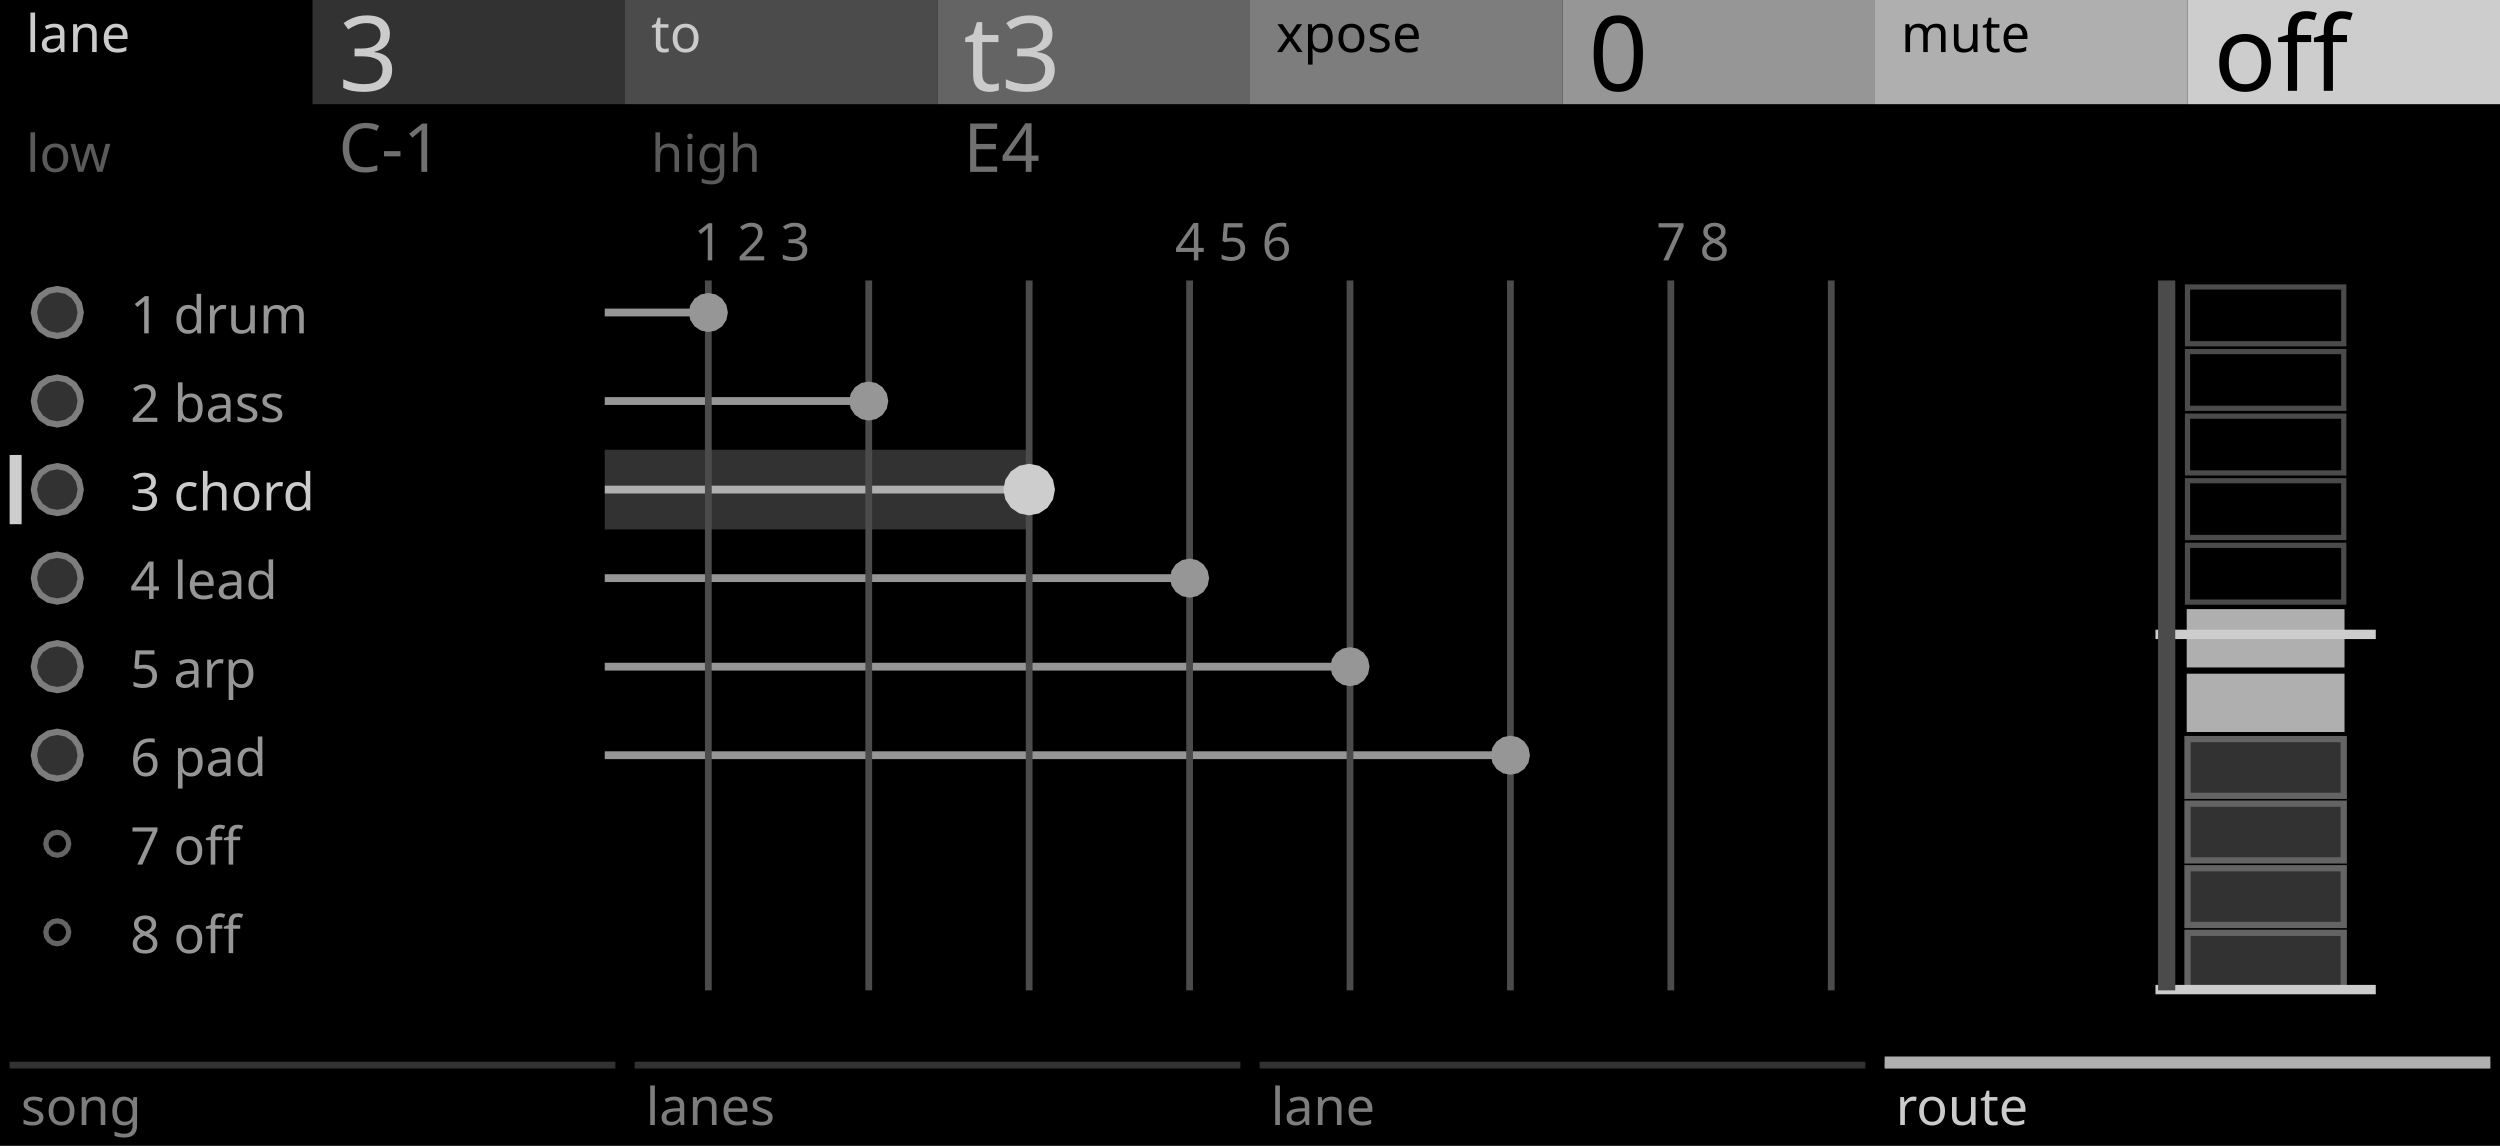
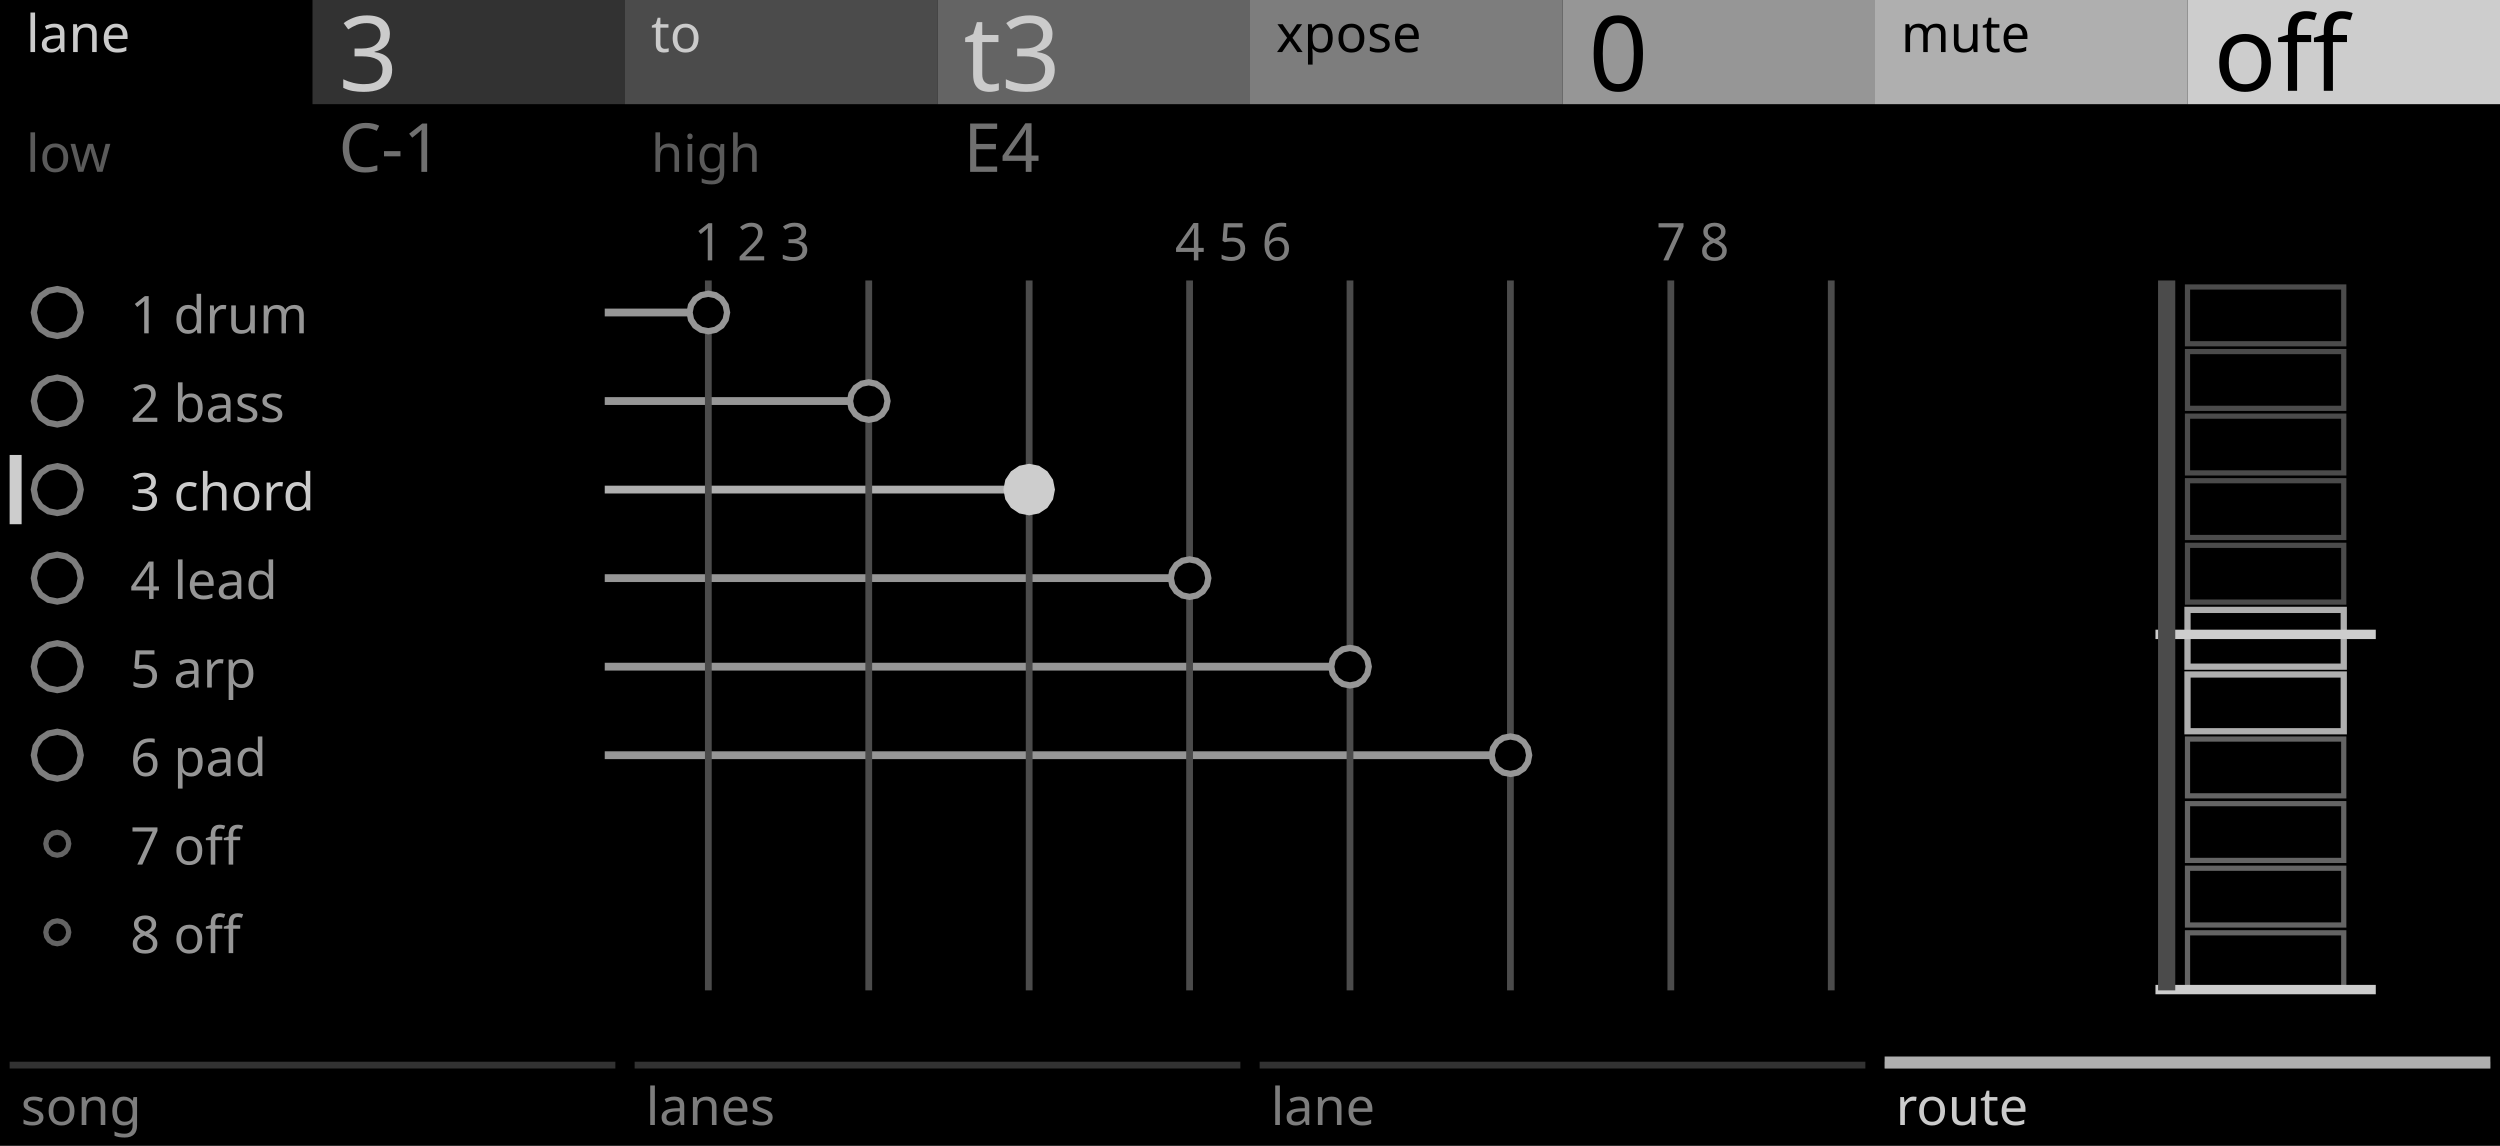
<svg xmlns="http://www.w3.org/2000/svg" width="480" height="220" viewBox="0 0 480 220">
  <g id="preview_canvas">
    <rect x="0" y="0" width="480" height="220" fill="#000000" stroke="none" />
  </g>
  <g id="preview_header">
    <rect x="0" y="0" width="60" height="20" fill="#000000" stroke="none" />
    <rect x="60" y="0" width="60" height="20" fill="#323232" stroke="none" />
    <rect x="120" y="0" width="60" height="20" fill="#4B4B4B" stroke="none" />
    <rect x="180" y="0" width="60" height="20" fill="#646464" stroke="none" />
    <rect x="240" y="0" width="60" height="20" fill="#7D7D7D" stroke="none" />
    <rect x="300" y="0" width="60" height="20" fill="#969696" stroke="none" />
    <rect x="360" y="0" width="60" height="20" fill="#AFAFAF" stroke="none" />
    <rect x="420" y="0" width="60" height="20" fill="#CDCDCD" stroke="none" />
    <text transform="matrix(1 0 0 1 5 10)" fill="#CBCBCB" stroke="none" font-family="UniversNextPro-Light" font-size="10px">lane</text>
    <text transform="matrix(1 0 0 1 65 17.44)" fill="#CBCBCB" stroke="none" font-family="UniversNextPro-Light" font-size="20px">3</text>
    <text transform="matrix(1 0 0 1 5 33)" fill="#5A5A5A" stroke="none" font-family="UniversNextPro-Light" font-size="10px">low</text>
    <text transform="matrix(1 0 0 1 65 33)" fill="#707070" stroke="none" font-family="UniversNextPro-Light" font-size="13px">C-1</text>
    <text transform="matrix(1 0 0 1 125 10)" fill="#CBCBCB" stroke="none" font-family="UniversNextPro-Light" font-size="10px">to</text>
    <text transform="matrix(1 0 0 1 185 17.44)" fill="#CBCBCB" stroke="none" font-family="UniversNextPro-Light" font-size="20px">t3</text>
    <text transform="matrix(1 0 0 1 125 33)" fill="#5A5A5A" stroke="none" font-family="UniversNextPro-Light" font-size="10px">high</text>
    <text transform="matrix(1 0 0 1 185 33)" fill="#707070" stroke="none" font-family="UniversNextPro-Light" font-size="13px">E4</text>
    <text transform="matrix(1 0 0 1 245 10)" fill="#000000" stroke="none" font-family="UniversNextPro-Light" font-size="10px">xpose</text>
    <text transform="matrix(1 0 0 1 305 17.44)" fill="#000000" stroke="none" font-family="UniversNextPro-Light" font-size="20px">0</text>
    <text transform="matrix(1 0 0 1 245 33)" fill="#5A5A5A" stroke="none" font-family="UniversNextPro-Light" font-size="10px" />
    <text transform="matrix(1 0 0 1 305 33)" fill="#707070" stroke="none" font-family="UniversNextPro-Light" font-size="13px" />
    <text transform="matrix(1 0 0 1 365 10)" fill="#000000" stroke="none" font-family="UniversNextPro-Light" font-size="10px">mute</text>
    <text transform="matrix(1 0 0 1 425 17.44)" fill="#000000" stroke="none" font-family="UniversNextPro-Light" font-size="20px">off</text>
    <text transform="matrix(1 0 0 1 365 33)" fill="#5A5A5A" stroke="none" font-family="UniversNextPro-Light" font-size="10px" />
    <text transform="matrix(1 0 0 1 425 33)" fill="#707070" stroke="none" font-family="UniversNextPro-Light" font-size="13px" />
  </g>
  <path id="cond_palette_0" d="M 700 300 L 704 300 L 704 304 Z" fill="#000000" stroke="#000000" stroke-width="0.2" />
  <path id="cond_palette_1" d="M 708 300 L 712 300 L 712 304 Z" fill="#323232" stroke="#323232" stroke-width="0.3" />
  <path id="cond_palette_2" d="M 716 300 L 720 300 L 720 304 Z" fill="#4B4B4B" stroke="#4B4B4B" stroke-width="0.3" />
  <path id="cond_palette_3" d="M 724 300 L 728 300 L 728 304 Z" fill="#646464" stroke="#646464" stroke-width="0.3" />
  <path id="cond_palette_4" d="M 732 300 L 736 300 L 736 304 Z" fill="#7D7D7D" stroke="#7D7D7D" stroke-width="0.3" />
  <path id="cond_palette_5" d="M 740 300 L 744 300 L 744 304 Z" fill="#969696" stroke="#969696" stroke-width="0.3" />
  <path id="cond_palette_6" d="M 748 300 L 752 300 L 752 304 Z" fill="#AFAFAF" stroke="#AFAFAF" stroke-width="0.3" />
  <path id="cond_palette_7" d="M 756 300 L 760 300 L 760 304 Z" fill="#CDCDCD" stroke="#CDCDCD" stroke-width="0.3" />
  <path id="cond_palette_8" d="M 764 300 L 768 300 L 768 304 Z" fill="#000000" stroke="#4B4B4B" stroke-width="1" />
  <path id="cond_palette_9" d="M 772 300 L 776 300 L 776 304 Z" fill="#000000" stroke="#646464" stroke-width="1" />
-   <path id="cond_palette_10" d="M 780 300 L 784 300 L 784 304 Z" fill="#000000" stroke="#969696" stroke-width="1.2" />
-   <path id="cond_palette_11" d="M 788 300 L 792 300 L 792 304 Z" fill="#323232" stroke="#646464" stroke-width="1.2" />
-   <path id="cond_palette_12" d="M 796 300 L 800 300 L 800 304 Z" fill="#323232" stroke="#7D7D7D" stroke-width="1.2" />
-   <path id="cond_palette_13" d="M 804 300 L 808 300 L 808 304 Z" fill="#323232" stroke="#969696" stroke-width="1.5" />
-   <path id="cond_palette_14" d="M 812 300 L 816 300 L 816 304 Z" fill="#323232" stroke="#CDCDCD" stroke-width="2" />
-   <path id="cond_palette_15" d="M 820 300 L 824 300 L 824 304 Z" fill="#969696" stroke="#AFAFAF" stroke-width="1.2" />
+   <path id="cond_palette_10" d="M 780 300 L 784 300 L 784 304 Z" fill="#000000" stroke="#7D7D7D" stroke-width="1.2" />
+   <path id="cond_palette_11" d="M 788 300 L 792 300 L 792 304 Z" fill="#000000" stroke="#969696" stroke-width="1.2" />
+   <path id="cond_palette_12" d="M 796 300 L 800 300 L 800 304 Z" fill="#000000" stroke="#AFAFAF" stroke-width="1.2" />
+   <path id="cond_palette_13" d="M 804 300 L 808 300 L 808 304 Z" fill="#000000" stroke="#969696" stroke-width="1.5" />
+   <path id="cond_palette_14" d="M 812 300 L 816 300 L 816 304 Z" fill="#000000" stroke="#CDCDCD" stroke-width="2" />
+   <path id="cond_palette_15" d="M 820 300 L 824 300 L 824 304 Z" fill="#000000" stroke="#CDCDCD" stroke-width="1.2" />
  <path d="M 2 204 L 118 204 L 118 205 L 2 205 Z" fill="#323232" stroke="#323232" stroke-width="0.3" />
  <path d="M 122 204 L 238 204 L 238 205 L 122 205 Z" fill="#323232" stroke="#323232" stroke-width="0.3" />
  <path d="M 242 204 L 358 204 L 358 205 L 242 205 Z" fill="#323232" stroke="#323232" stroke-width="0.3" />
  <path d="M 362 204 L 478 204 L 478 205 L 362 205 Z" fill="#323232" stroke="#323232" stroke-width="0.3" />
-   <path id="cond_node_35" transform="matrix(1 0 0 1 197.6 94)" d="M -400 -7.5 L 0 -7.5 L 0 7.5 L -400 7.5 Z" fill="#323232" stroke="#323232" stroke-width="0.3" />
-   <path id="cond_node_36" transform="matrix(1 0 0 1 136 60)" d="M -400 -0.6 L 0 -0.6 L 0 0.6 L -400 0.6 Z" fill="#969696" stroke="#969696" stroke-width="0.3" />
-   <path id="cond_node_37" transform="matrix(1 0 0 1 166.8 77)" d="M -400 -0.6 L 0 -0.6 L 0 0.6 L -400 0.6 Z" fill="#969696" stroke="#969696" stroke-width="0.3" />
-   <path id="cond_node_38" transform="matrix(1 0 0 1 197.6 94)" d="M -400 -0.6 L 0 -0.6 L 0 0.6 L -400 0.6 Z" fill="#AFAFAF" stroke="#AFAFAF" stroke-width="0.3" />
-   <path id="cond_node_39" transform="matrix(1 0 0 1 228.4 111)" d="M -400 -0.6 L 0 -0.6 L 0 0.6 L -400 0.6 Z" fill="#969696" stroke="#969696" stroke-width="0.3" />
-   <path id="cond_node_40" transform="matrix(1 0 0 1 259.2 128)" d="M -400 -0.6 L 0 -0.6 L 0 0.6 L -400 0.6 Z" fill="#969696" stroke="#969696" stroke-width="0.3" />
-   <path id="cond_node_41" transform="matrix(1 0 0 1 290 145)" d="M -400 -0.6 L 0 -0.6 L 0 0.6 L -400 0.6 Z" fill="#969696" stroke="#969696" stroke-width="0.3" />
-   <path id="cond_node_42" transform="matrix(1 0 0 1 110 162)" d="M -400 -0.6 L 0 -0.6 L 0 0.6 L -400 0.6 Z" fill="#646464" stroke="#646464" stroke-width="0.3" />
-   <path id="cond_node_43" transform="matrix(1 0 0 1 110 179)" d="M -400 -0.6 L 0 -0.6 L 0 0.6 L -400 0.6 Z" fill="#646464" stroke="#646464" stroke-width="0.3" />
-   <path id="cond_node_44" transform="matrix(1 0 0 1 0 52)" d="M 0 0 L 116 0 L 116 144 L 0 144 Z" fill="#000000" stroke="#000000" stroke-width="0.2" />
-   <path id="cond_node_45" transform="matrix(1 0 0 1 420 190)" d="M 0 -10.9 L 30 -10.9 L 30 0 L 0 0 Z" fill="#323232" stroke="#646464" stroke-width="1.2" />
-   <path id="cond_node_46" transform="matrix(1 0 0 1 420 177.6)" d="M 0 -10.9 L 30 -10.9 L 30 0 L 0 0 Z" fill="#323232" stroke="#646464" stroke-width="1.2" />
-   <path id="cond_node_47" transform="matrix(1 0 0 1 420 165.2)" d="M 0 -10.9 L 30 -10.9 L 30 0 L 0 0 Z" fill="#323232" stroke="#646464" stroke-width="1.2" />
-   <path id="cond_node_48" transform="matrix(1 0 0 1 420 152.8)" d="M 0 -10.9 L 30 -10.9 L 30 0 L 0 0 Z" fill="#323232" stroke="#646464" stroke-width="1.2" />
-   <path id="cond_node_49" transform="matrix(1 0 0 1 420 140.4)" d="M 0 -10.9 L 30 -10.9 L 30 0 L 0 0 Z" fill="#AFAFAF" stroke="#AFAFAF" stroke-width="0.3" />
-   <path id="cond_node_50" transform="matrix(1 0 0 1 420 128)" d="M 0 -10.9 L 30 -10.9 L 30 0 L 0 0 Z" fill="#AFAFAF" stroke="#AFAFAF" stroke-width="0.3" />
-   <path id="cond_node_51" transform="matrix(1 0 0 1 420 115.6)" d="M 0 -10.9 L 30 -10.9 L 30 0 L 0 0 Z" fill="#000000" stroke="#4B4B4B" stroke-width="1" />
-   <path id="cond_node_52" transform="matrix(1 0 0 1 420 103.2)" d="M 0 -10.9 L 30 -10.9 L 30 0 L 0 0 Z" fill="#000000" stroke="#4B4B4B" stroke-width="1" />
-   <path id="cond_node_53" transform="matrix(1 0 0 1 420 90.8)" d="M 0 -10.9 L 30 -10.9 L 30 0 L 0 0 Z" fill="#000000" stroke="#4B4B4B" stroke-width="1" />
-   <path id="cond_node_54" transform="matrix(1 0 0 1 420 78.4)" d="M 0 -10.9 L 30 -10.9 L 30 0 L 0 0 Z" fill="#000000" stroke="#4B4B4B" stroke-width="1" />
-   <path id="cond_node_55" transform="matrix(1 0 0 1 420 66)" d="M 0 -10.9 L 30 -10.9 L 30 0 L 0 0 Z" fill="#000000" stroke="#4B4B4B" stroke-width="1" />
-   <path id="cond_node_56" transform="matrix(1 0 0 1 136 54)" d="M -0.5 0 L 0.5 0 L 0.5 136 L -0.5 136 Z" fill="#4B4B4B" stroke="#4B4B4B" stroke-width="0.3" />
-   <path id="cond_node_57" transform="matrix(1 0 0 1 166.8 54)" d="M -0.5 0 L 0.5 0 L 0.5 136 L -0.5 136 Z" fill="#4B4B4B" stroke="#4B4B4B" stroke-width="0.3" />
-   <path id="cond_node_58" transform="matrix(1 0 0 1 197.6 54)" d="M -0.5 0 L 0.5 0 L 0.5 136 L -0.5 136 Z" fill="#4B4B4B" stroke="#4B4B4B" stroke-width="0.3" />
-   <path id="cond_node_59" transform="matrix(1 0 0 1 228.4 54)" d="M -0.5 0 L 0.5 0 L 0.5 136 L -0.5 136 Z" fill="#4B4B4B" stroke="#4B4B4B" stroke-width="0.3" />
-   <path id="cond_node_60" transform="matrix(1 0 0 1 259.2 54)" d="M -0.5 0 L 0.5 0 L 0.5 136 L -0.5 136 Z" fill="#4B4B4B" stroke="#4B4B4B" stroke-width="0.3" />
-   <path id="cond_node_61" transform="matrix(1 0 0 1 290 54)" d="M -0.5 0 L 0.5 0 L 0.5 136 L -0.5 136 Z" fill="#4B4B4B" stroke="#4B4B4B" stroke-width="0.3" />
-   <path id="cond_node_62" transform="matrix(1 0 0 1 320.8 54)" d="M -0.5 0 L 0.5 0 L 0.5 136 L -0.5 136 Z" fill="#4B4B4B" stroke="#4B4B4B" stroke-width="0.3" />
-   <path id="cond_node_63" transform="matrix(1 0 0 1 351.6 54)" d="M -0.5 0 L 0.5 0 L 0.5 136 L -0.5 136 Z" fill="#4B4B4B" stroke="#4B4B4B" stroke-width="0.3" />
-   <path id="cond_node_86" transform="matrix(1 0 0 1 136 60)" d="M 0 -3.6 L 1.378 -3.326 L 2.546 -2.546 L 3.326 -1.378 L 3.6 0 L 3.326 1.378 L 2.546 2.546 L 1.378 3.326 L 0 3.6 L -1.378 3.326 L -2.546 2.546 L -3.326 1.378 L -3.6 0 L -3.326 -1.378 L -2.546 -2.546 L -1.378 -3.326 Z" fill="#969696" stroke="#969696" stroke-width="0.3" />
-   <path id="cond_node_87" transform="matrix(1 0 0 1 166.8 77)" d="M 0 -3.6 L 1.378 -3.326 L 2.546 -2.546 L 3.326 -1.378 L 3.6 0 L 3.326 1.378 L 2.546 2.546 L 1.378 3.326 L 0 3.6 L -1.378 3.326 L -2.546 2.546 L -3.326 1.378 L -3.6 0 L -3.326 -1.378 L -2.546 -2.546 L -1.378 -3.326 Z" fill="#969696" stroke="#969696" stroke-width="0.3" />
-   <path id="cond_node_88" transform="matrix(1 0 0 1 197.6 94)" d="M 0 -4.8 L 1.837 -4.435 L 3.394 -3.394 L 4.435 -1.837 L 4.8 0 L 4.435 1.837 L 3.394 3.394 L 1.837 4.435 L 0 4.8 L -1.837 4.435 L -3.394 3.394 L -4.435 1.837 L -4.8 0 L -4.435 -1.837 L -3.394 -3.394 L -1.837 -4.435 Z" fill="#CDCDCD" stroke="#CDCDCD" stroke-width="0.3" />
-   <path id="cond_node_89" transform="matrix(1 0 0 1 228.4 111)" d="M 0 -3.6 L 1.378 -3.326 L 2.546 -2.546 L 3.326 -1.378 L 3.6 0 L 3.326 1.378 L 2.546 2.546 L 1.378 3.326 L 0 3.6 L -1.378 3.326 L -2.546 2.546 L -3.326 1.378 L -3.6 0 L -3.326 -1.378 L -2.546 -2.546 L -1.378 -3.326 Z" fill="#969696" stroke="#969696" stroke-width="0.3" />
-   <path id="cond_node_90" transform="matrix(1 0 0 1 259.2 128)" d="M 0 -3.6 L 1.378 -3.326 L 2.546 -2.546 L 3.326 -1.378 L 3.6 0 L 3.326 1.378 L 2.546 2.546 L 1.378 3.326 L 0 3.6 L -1.378 3.326 L -2.546 2.546 L -3.326 1.378 L -3.6 0 L -3.326 -1.378 L -2.546 -2.546 L -1.378 -3.326 Z" fill="#969696" stroke="#969696" stroke-width="0.3" />
-   <path id="cond_node_91" transform="matrix(1 0 0 1 290 145)" d="M 0 -3.6 L 1.378 -3.326 L 2.546 -2.546 L 3.326 -1.378 L 3.6 0 L 3.326 1.378 L 2.546 2.546 L 1.378 3.326 L 0 3.6 L -1.378 3.326 L -2.546 2.546 L -3.326 1.378 L -3.6 0 L -3.326 -1.378 L -2.546 -2.546 L -1.378 -3.326 Z" fill="#969696" stroke="#969696" stroke-width="0.3" />
-   <path id="cond_node_218" transform="matrix(1 0 0 1 11 60)" d="M 0 -4.5 L 1.722 -4.157 L 3.182 -3.182 L 4.157 -1.722 L 4.5 0 L 4.157 1.722 L 3.182 3.182 L 1.722 4.157 L 0 4.5 L -1.722 4.157 L -3.182 3.182 L -4.157 1.722 L -4.5 0 L -4.157 -1.722 L -3.182 -3.182 L -1.722 -4.157 Z" fill="#323232" stroke="#7D7D7D" stroke-width="1.2" />
-   <path id="cond_node_219" transform="matrix(1 0 0 1 11 77)" d="M 0 -4.5 L 1.722 -4.157 L 3.182 -3.182 L 4.157 -1.722 L 4.5 0 L 4.157 1.722 L 3.182 3.182 L 1.722 4.157 L 0 4.5 L -1.722 4.157 L -3.182 3.182 L -4.157 1.722 L -4.5 0 L -4.157 -1.722 L -3.182 -3.182 L -1.722 -4.157 Z" fill="#323232" stroke="#7D7D7D" stroke-width="1.2" />
-   <path id="cond_node_220" transform="matrix(1 0 0 1 11 94)" d="M 0 -4.5 L 1.722 -4.157 L 3.182 -3.182 L 4.157 -1.722 L 4.5 0 L 4.157 1.722 L 3.182 3.182 L 1.722 4.157 L 0 4.5 L -1.722 4.157 L -3.182 3.182 L -4.157 1.722 L -4.5 0 L -4.157 -1.722 L -3.182 -3.182 L -1.722 -4.157 Z" fill="#323232" stroke="#7D7D7D" stroke-width="1.2" />
-   <path id="cond_node_221" transform="matrix(1 0 0 1 11 111)" d="M 0 -4.5 L 1.722 -4.157 L 3.182 -3.182 L 4.157 -1.722 L 4.5 0 L 4.157 1.722 L 3.182 3.182 L 1.722 4.157 L 0 4.5 L -1.722 4.157 L -3.182 3.182 L -4.157 1.722 L -4.5 0 L -4.157 -1.722 L -3.182 -3.182 L -1.722 -4.157 Z" fill="#323232" stroke="#7D7D7D" stroke-width="1.2" />
-   <path id="cond_node_222" transform="matrix(1 0 0 1 11 128)" d="M 0 -4.5 L 1.722 -4.157 L 3.182 -3.182 L 4.157 -1.722 L 4.5 0 L 4.157 1.722 L 3.182 3.182 L 1.722 4.157 L 0 4.5 L -1.722 4.157 L -3.182 3.182 L -4.157 1.722 L -4.5 0 L -4.157 -1.722 L -3.182 -3.182 L -1.722 -4.157 Z" fill="#323232" stroke="#7D7D7D" stroke-width="1.2" />
-   <path id="cond_node_223" transform="matrix(1 0 0 1 11 145)" d="M 0 -4.5 L 1.722 -4.157 L 3.182 -3.182 L 4.157 -1.722 L 4.5 0 L 4.157 1.722 L 3.182 3.182 L 1.722 4.157 L 0 4.5 L -1.722 4.157 L -3.182 3.182 L -4.157 1.722 L -4.5 0 L -4.157 -1.722 L -3.182 -3.182 L -1.722 -4.157 Z" fill="#323232" stroke="#7D7D7D" stroke-width="1.2" />
-   <path id="cond_node_224" transform="matrix(1 0 0 1 11 162)" d="M 0 -2.2 L 0.842 -2.033 L 1.556 -1.556 L 2.033 -0.842 L 2.2 0 L 2.033 0.842 L 1.556 1.556 L 0.842 2.033 L 0 2.2 L -0.842 2.033 L -1.556 1.556 L -2.033 0.842 L -2.2 0 L -2.033 -0.842 L -1.556 -1.556 L -0.842 -2.033 Z" fill="#000000" stroke="#646464" stroke-width="1" />
-   <path id="cond_node_225" transform="matrix(1 0 0 1 11 179)" d="M 0 -2.2 L 0.842 -2.033 L 1.556 -1.556 L 2.033 -0.842 L 2.2 0 L 2.033 0.842 L 1.556 1.556 L 0.842 2.033 L 0 2.2 L -0.842 2.033 L -1.556 1.556 L -2.033 0.842 L -2.2 0 L -2.033 -0.842 L -1.556 -1.556 L -0.842 -2.033 Z" fill="#000000" stroke="#646464" stroke-width="1" />
-   <path id="cond_node_235" transform="matrix(1 0 0 1 420 190)" d="M -6 -0.75 L 36 -0.75 L 36 0.75 L -6 0.75 Z" fill="#CDCDCD" stroke="#CDCDCD" stroke-width="0.3" />
-   <path id="cond_node_236" transform="matrix(1 0 0 1 420 121.8)" d="M -6 -0.75 L 36 -0.75 L 36 0.75 L -6 0.75 Z" fill="#CDCDCD" stroke="#CDCDCD" stroke-width="0.3" />
-   <path id="cond_node_245" transform="matrix(1 0 0 1 416 54)" d="M -1.5 0 L 1.5 0 L 1.5 136 L -1.5 136 Z" fill="#4B4B4B" stroke="#4B4B4B" stroke-width="0.3" />
-   <path id="cond_node_246" transform="matrix(1 0 0 1 2 87.5)" d="M 0 0 L 2 0 L 2 13 L 0 13 Z" fill="#CDCDCD" stroke="#CDCDCD" stroke-width="0.3" />
-   <path id="cond_node_250" transform="matrix(1 0 0 1 362 203)" d="M 0 0 L 116 0 L 116 2 L 0 2 Z" fill="#AFAFAF" stroke="#AFAFAF" stroke-width="0.3" />
+   <path id="cond_node_32" transform="matrix(1 0 0 1 136 60)" d="M -400 -0.6 L 0 -0.6 L 0 0.6 L -400 0.6 Z" fill="#969696" stroke="#969696" stroke-width="0.3" />
+   <path id="cond_node_33" transform="matrix(1 0 0 1 166.8 77)" d="M -400 -0.6 L 0 -0.6 L 0 0.6 L -400 0.6 Z" fill="#969696" stroke="#969696" stroke-width="0.3" />
+   <path id="cond_node_34" transform="matrix(1 0 0 1 197.6 94)" d="M -400 -0.6 L 0 -0.6 L 0 0.6 L -400 0.6 Z" fill="#AFAFAF" stroke="#AFAFAF" stroke-width="0.3" />
+   <path id="cond_node_35" transform="matrix(1 0 0 1 228.4 111)" d="M -400 -0.6 L 0 -0.6 L 0 0.6 L -400 0.6 Z" fill="#969696" stroke="#969696" stroke-width="0.3" />
+   <path id="cond_node_36" transform="matrix(1 0 0 1 259.2 128)" d="M -400 -0.6 L 0 -0.6 L 0 0.6 L -400 0.6 Z" fill="#969696" stroke="#969696" stroke-width="0.3" />
+   <path id="cond_node_37" transform="matrix(1 0 0 1 290 145)" d="M -400 -0.6 L 0 -0.6 L 0 0.6 L -400 0.6 Z" fill="#969696" stroke="#969696" stroke-width="0.3" />
+   <path id="cond_node_38" transform="matrix(1 0 0 1 110 162)" d="M -400 -0.6 L 0 -0.6 L 0 0.6 L -400 0.6 Z" fill="#646464" stroke="#646464" stroke-width="0.3" />
+   <path id="cond_node_39" transform="matrix(1 0 0 1 110 179)" d="M -400 -0.6 L 0 -0.6 L 0 0.6 L -400 0.6 Z" fill="#646464" stroke="#646464" stroke-width="0.3" />
+   <path id="cond_node_40" transform="matrix(1 0 0 1 0 52)" d="M 0 0 L 116 0 L 116 144 L 0 144 Z" fill="#000000" stroke="#000000" stroke-width="0.2" />
+   <path id="cond_node_41" transform="matrix(1 0 0 1 420 190)" d="M 0 -10.9 L 30 -10.9 L 30 0 L 0 0 Z" fill="#000000" stroke="#646464" stroke-width="1" />
+   <path id="cond_node_42" transform="matrix(1 0 0 1 420 177.6)" d="M 0 -10.9 L 30 -10.9 L 30 0 L 0 0 Z" fill="#000000" stroke="#646464" stroke-width="1" />
+   <path id="cond_node_43" transform="matrix(1 0 0 1 420 165.2)" d="M 0 -10.9 L 30 -10.9 L 30 0 L 0 0 Z" fill="#000000" stroke="#646464" stroke-width="1" />
+   <path id="cond_node_44" transform="matrix(1 0 0 1 420 152.8)" d="M 0 -10.9 L 30 -10.9 L 30 0 L 0 0 Z" fill="#000000" stroke="#646464" stroke-width="1" />
+   <path id="cond_node_45" transform="matrix(1 0 0 1 420 140.4)" d="M 0 -10.9 L 30 -10.9 L 30 0 L 0 0 Z" fill="#000000" stroke="#AFAFAF" stroke-width="1.2" />
+   <path id="cond_node_46" transform="matrix(1 0 0 1 420 128)" d="M 0 -10.9 L 30 -10.9 L 30 0 L 0 0 Z" fill="#000000" stroke="#AFAFAF" stroke-width="1.2" />
+   <path id="cond_node_47" transform="matrix(1 0 0 1 420 115.6)" d="M 0 -10.9 L 30 -10.9 L 30 0 L 0 0 Z" fill="#000000" stroke="#4B4B4B" stroke-width="1" />
+   <path id="cond_node_48" transform="matrix(1 0 0 1 420 103.2)" d="M 0 -10.9 L 30 -10.9 L 30 0 L 0 0 Z" fill="#000000" stroke="#4B4B4B" stroke-width="1" />
+   <path id="cond_node_49" transform="matrix(1 0 0 1 420 90.8)" d="M 0 -10.9 L 30 -10.9 L 30 0 L 0 0 Z" fill="#000000" stroke="#4B4B4B" stroke-width="1" />
+   <path id="cond_node_50" transform="matrix(1 0 0 1 420 78.4)" d="M 0 -10.9 L 30 -10.9 L 30 0 L 0 0 Z" fill="#000000" stroke="#4B4B4B" stroke-width="1" />
+   <path id="cond_node_51" transform="matrix(1 0 0 1 420 66)" d="M 0 -10.9 L 30 -10.9 L 30 0 L 0 0 Z" fill="#000000" stroke="#4B4B4B" stroke-width="1" />
+   <path id="cond_node_52" transform="matrix(1 0 0 1 136 54)" d="M -0.5 0 L 0.5 0 L 0.5 136 L -0.5 136 Z" fill="#4B4B4B" stroke="#4B4B4B" stroke-width="0.3" />
+   <path id="cond_node_53" transform="matrix(1 0 0 1 166.8 54)" d="M -0.5 0 L 0.5 0 L 0.5 136 L -0.5 136 Z" fill="#4B4B4B" stroke="#4B4B4B" stroke-width="0.3" />
+   <path id="cond_node_54" transform="matrix(1 0 0 1 197.6 54)" d="M -0.5 0 L 0.5 0 L 0.5 136 L -0.5 136 Z" fill="#4B4B4B" stroke="#4B4B4B" stroke-width="0.3" />
+   <path id="cond_node_55" transform="matrix(1 0 0 1 228.4 54)" d="M -0.5 0 L 0.5 0 L 0.5 136 L -0.5 136 Z" fill="#4B4B4B" stroke="#4B4B4B" stroke-width="0.3" />
+   <path id="cond_node_56" transform="matrix(1 0 0 1 259.2 54)" d="M -0.5 0 L 0.5 0 L 0.5 136 L -0.5 136 Z" fill="#4B4B4B" stroke="#4B4B4B" stroke-width="0.3" />
+   <path id="cond_node_57" transform="matrix(1 0 0 1 290 54)" d="M -0.5 0 L 0.5 0 L 0.5 136 L -0.5 136 Z" fill="#4B4B4B" stroke="#4B4B4B" stroke-width="0.3" />
+   <path id="cond_node_58" transform="matrix(1 0 0 1 320.8 54)" d="M -0.5 0 L 0.5 0 L 0.5 136 L -0.5 136 Z" fill="#4B4B4B" stroke="#4B4B4B" stroke-width="0.3" />
+   <path id="cond_node_59" transform="matrix(1 0 0 1 351.6 54)" d="M -0.5 0 L 0.5 0 L 0.5 136 L -0.5 136 Z" fill="#4B4B4B" stroke="#4B4B4B" stroke-width="0.3" />
+   <path id="cond_node_82" transform="matrix(1 0 0 1 136 60)" d="M 0 -3.6 L 1.378 -3.326 L 2.546 -2.546 L 3.326 -1.378 L 3.6 0 L 3.326 1.378 L 2.546 2.546 L 1.378 3.326 L 0 3.6 L -1.378 3.326 L -2.546 2.546 L -3.326 1.378 L -3.6 0 L -3.326 -1.378 L -2.546 -2.546 L -1.378 -3.326 Z" fill="#000000" stroke="#969696" stroke-width="1.2" />
+   <path id="cond_node_83" transform="matrix(1 0 0 1 166.8 77)" d="M 0 -3.6 L 1.378 -3.326 L 2.546 -2.546 L 3.326 -1.378 L 3.6 0 L 3.326 1.378 L 2.546 2.546 L 1.378 3.326 L 0 3.6 L -1.378 3.326 L -2.546 2.546 L -3.326 1.378 L -3.6 0 L -3.326 -1.378 L -2.546 -2.546 L -1.378 -3.326 Z" fill="#000000" stroke="#969696" stroke-width="1.2" />
+   <path id="cond_node_84" transform="matrix(1 0 0 1 197.6 94)" d="M 0 -4.8 L 1.837 -4.435 L 3.394 -3.394 L 4.435 -1.837 L 4.8 0 L 4.435 1.837 L 3.394 3.394 L 1.837 4.435 L 0 4.8 L -1.837 4.435 L -3.394 3.394 L -4.435 1.837 L -4.8 0 L -4.435 -1.837 L -3.394 -3.394 L -1.837 -4.435 Z" fill="#CDCDCD" stroke="#CDCDCD" stroke-width="0.3" />
+   <path id="cond_node_85" transform="matrix(1 0 0 1 228.4 111)" d="M 0 -3.6 L 1.378 -3.326 L 2.546 -2.546 L 3.326 -1.378 L 3.6 0 L 3.326 1.378 L 2.546 2.546 L 1.378 3.326 L 0 3.6 L -1.378 3.326 L -2.546 2.546 L -3.326 1.378 L -3.6 0 L -3.326 -1.378 L -2.546 -2.546 L -1.378 -3.326 Z" fill="#000000" stroke="#969696" stroke-width="1.2" />
+   <path id="cond_node_86" transform="matrix(1 0 0 1 259.2 128)" d="M 0 -3.6 L 1.378 -3.326 L 2.546 -2.546 L 3.326 -1.378 L 3.6 0 L 3.326 1.378 L 2.546 2.546 L 1.378 3.326 L 0 3.6 L -1.378 3.326 L -2.546 2.546 L -3.326 1.378 L -3.6 0 L -3.326 -1.378 L -2.546 -2.546 L -1.378 -3.326 Z" fill="#000000" stroke="#969696" stroke-width="1.2" />
+   <path id="cond_node_87" transform="matrix(1 0 0 1 290 145)" d="M 0 -3.6 L 1.378 -3.326 L 2.546 -2.546 L 3.326 -1.378 L 3.6 0 L 3.326 1.378 L 2.546 2.546 L 1.378 3.326 L 0 3.6 L -1.378 3.326 L -2.546 2.546 L -3.326 1.378 L -3.6 0 L -3.326 -1.378 L -2.546 -2.546 L -1.378 -3.326 Z" fill="#000000" stroke="#969696" stroke-width="1.2" />
+   <path id="cond_node_214" transform="matrix(1 0 0 1 11 60)" d="M 0 -4.5 L 1.722 -4.157 L 3.182 -3.182 L 4.157 -1.722 L 4.5 0 L 4.157 1.722 L 3.182 3.182 L 1.722 4.157 L 0 4.5 L -1.722 4.157 L -3.182 3.182 L -4.157 1.722 L -4.5 0 L -4.157 -1.722 L -3.182 -3.182 L -1.722 -4.157 Z" fill="#000000" stroke="#7D7D7D" stroke-width="1.2" />
+   <path id="cond_node_215" transform="matrix(1 0 0 1 11 77)" d="M 0 -4.5 L 1.722 -4.157 L 3.182 -3.182 L 4.157 -1.722 L 4.5 0 L 4.157 1.722 L 3.182 3.182 L 1.722 4.157 L 0 4.5 L -1.722 4.157 L -3.182 3.182 L -4.157 1.722 L -4.5 0 L -4.157 -1.722 L -3.182 -3.182 L -1.722 -4.157 Z" fill="#000000" stroke="#7D7D7D" stroke-width="1.2" />
+   <path id="cond_node_216" transform="matrix(1 0 0 1 11 94)" d="M 0 -4.5 L 1.722 -4.157 L 3.182 -3.182 L 4.157 -1.722 L 4.5 0 L 4.157 1.722 L 3.182 3.182 L 1.722 4.157 L 0 4.5 L -1.722 4.157 L -3.182 3.182 L -4.157 1.722 L -4.5 0 L -4.157 -1.722 L -3.182 -3.182 L -1.722 -4.157 Z" fill="#000000" stroke="#7D7D7D" stroke-width="1.2" />
+   <path id="cond_node_217" transform="matrix(1 0 0 1 11 111)" d="M 0 -4.5 L 1.722 -4.157 L 3.182 -3.182 L 4.157 -1.722 L 4.5 0 L 4.157 1.722 L 3.182 3.182 L 1.722 4.157 L 0 4.5 L -1.722 4.157 L -3.182 3.182 L -4.157 1.722 L -4.5 0 L -4.157 -1.722 L -3.182 -3.182 L -1.722 -4.157 Z" fill="#000000" stroke="#7D7D7D" stroke-width="1.2" />
+   <path id="cond_node_218" transform="matrix(1 0 0 1 11 128)" d="M 0 -4.5 L 1.722 -4.157 L 3.182 -3.182 L 4.157 -1.722 L 4.5 0 L 4.157 1.722 L 3.182 3.182 L 1.722 4.157 L 0 4.5 L -1.722 4.157 L -3.182 3.182 L -4.157 1.722 L -4.5 0 L -4.157 -1.722 L -3.182 -3.182 L -1.722 -4.157 Z" fill="#000000" stroke="#7D7D7D" stroke-width="1.2" />
+   <path id="cond_node_219" transform="matrix(1 0 0 1 11 145)" d="M 0 -4.5 L 1.722 -4.157 L 3.182 -3.182 L 4.157 -1.722 L 4.5 0 L 4.157 1.722 L 3.182 3.182 L 1.722 4.157 L 0 4.5 L -1.722 4.157 L -3.182 3.182 L -4.157 1.722 L -4.5 0 L -4.157 -1.722 L -3.182 -3.182 L -1.722 -4.157 Z" fill="#000000" stroke="#7D7D7D" stroke-width="1.2" />
+   <path id="cond_node_220" transform="matrix(1 0 0 1 11 162)" d="M 0 -2.2 L 0.842 -2.033 L 1.556 -1.556 L 2.033 -0.842 L 2.2 0 L 2.033 0.842 L 1.556 1.556 L 0.842 2.033 L 0 2.2 L -0.842 2.033 L -1.556 1.556 L -2.033 0.842 L -2.2 0 L -2.033 -0.842 L -1.556 -1.556 L -0.842 -2.033 Z" fill="#000000" stroke="#646464" stroke-width="1" />
+   <path id="cond_node_221" transform="matrix(1 0 0 1 11 179)" d="M 0 -2.2 L 0.842 -2.033 L 1.556 -1.556 L 2.033 -0.842 L 2.2 0 L 2.033 0.842 L 1.556 1.556 L 0.842 2.033 L 0 2.2 L -0.842 2.033 L -1.556 1.556 L -2.033 0.842 L -2.2 0 L -2.033 -0.842 L -1.556 -1.556 L -0.842 -2.033 Z" fill="#000000" stroke="#646464" stroke-width="1" />
+   <path id="cond_node_231" transform="matrix(1 0 0 1 420 190)" d="M -6 -0.75 L 36 -0.75 L 36 0.75 L -6 0.75 Z" fill="#CDCDCD" stroke="#CDCDCD" stroke-width="0.3" />
+   <path id="cond_node_232" transform="matrix(1 0 0 1 420 121.8)" d="M -6 -0.75 L 36 -0.75 L 36 0.75 L -6 0.75 Z" fill="#CDCDCD" stroke="#CDCDCD" stroke-width="0.3" />
+   <path id="cond_node_241" transform="matrix(1 0 0 1 416 54)" d="M -1.5 0 L 1.5 0 L 1.5 136 L -1.5 136 Z" fill="#4B4B4B" stroke="#4B4B4B" stroke-width="0.3" />
+   <path id="cond_node_242" transform="matrix(1 0 0 1 2 87.5)" d="M 0 0 L 2 0 L 2 13 L 0 13 Z" fill="#CDCDCD" stroke="#CDCDCD" stroke-width="0.3" />
+   <path id="cond_node_246" transform="matrix(1 0 0 1 362 203)" d="M 0 0 L 116 0 L 116 2 L 0 2 Z" fill="#AFAFAF" stroke="#AFAFAF" stroke-width="0.3" />
  <text id="cond_text_16" transform="matrix(1 0 0 1 4 216)" fill="#7D7D7D" stroke="none" font-family="UniversNextPro-Light" font-size="10px">song</text>
  <text id="cond_text_17" transform="matrix(1 0 0 1 124 216)" fill="#7D7D7D" stroke="none" font-family="UniversNextPro-Light" font-size="10px">lanes</text>
  <text id="cond_text_18" transform="matrix(1 0 0 1 244 216)" fill="#7D7D7D" stroke="none" font-family="UniversNextPro-Light" font-size="10px">lane</text>
  <text id="cond_text_19" transform="matrix(1 0 0 1 364 216)" fill="#CBCBCB" stroke="none" font-family="UniversNextPro-Light" font-size="10px">route</text>
  <text id="cond_text_28" transform="matrix(1 0 0 1 133.2 50)" fill="#7D7D7D" stroke="none" font-family="UniversNextPro-Light" font-size="10px">1         2         3</text>
  <text id="cond_text_29" transform="matrix(1 0 0 1 225.6 50)" fill="#7D7D7D" stroke="none" font-family="UniversNextPro-Light" font-size="10px">4         5         6</text>
  <text id="cond_text_30" transform="matrix(1 0 0 1 318 50)" fill="#7D7D7D" stroke="none" font-family="UniversNextPro-Light" font-size="10px">7         8</text>
  <text id="cond_text_20" transform="matrix(1 0 0 1 25 64)" fill="#969696" stroke="none" font-family="UniversNextPro-Light" font-size="10px">1 drum</text>
  <text id="cond_text_21" transform="matrix(1 0 0 1 25 81)" fill="#969696" stroke="none" font-family="UniversNextPro-Light" font-size="10px">2 bass</text>
  <text id="cond_text_22" transform="matrix(1 0 0 1 25 98)" fill="#CBCBCB" stroke="none" font-family="UniversNextPro-Light" font-size="10px">3 chord</text>
  <text id="cond_text_23" transform="matrix(1 0 0 1 25 115)" fill="#969696" stroke="none" font-family="UniversNextPro-Light" font-size="10px">4 lead</text>
  <text id="cond_text_24" transform="matrix(1 0 0 1 25 132)" fill="#969696" stroke="none" font-family="UniversNextPro-Light" font-size="10px">5 arp</text>
  <text id="cond_text_25" transform="matrix(1 0 0 1 25 149)" fill="#969696" stroke="none" font-family="UniversNextPro-Light" font-size="10px">6 pad</text>
  <text id="cond_text_26" transform="matrix(1 0 0 1 25 166)" fill="#969696" stroke="none" font-family="UniversNextPro-Light" font-size="10px">7 off</text>
  <text id="cond_text_27" transform="matrix(1 0 0 1 25 183)" fill="#969696" stroke="none" font-family="UniversNextPro-Light" font-size="10px">8 off</text>
</svg>
